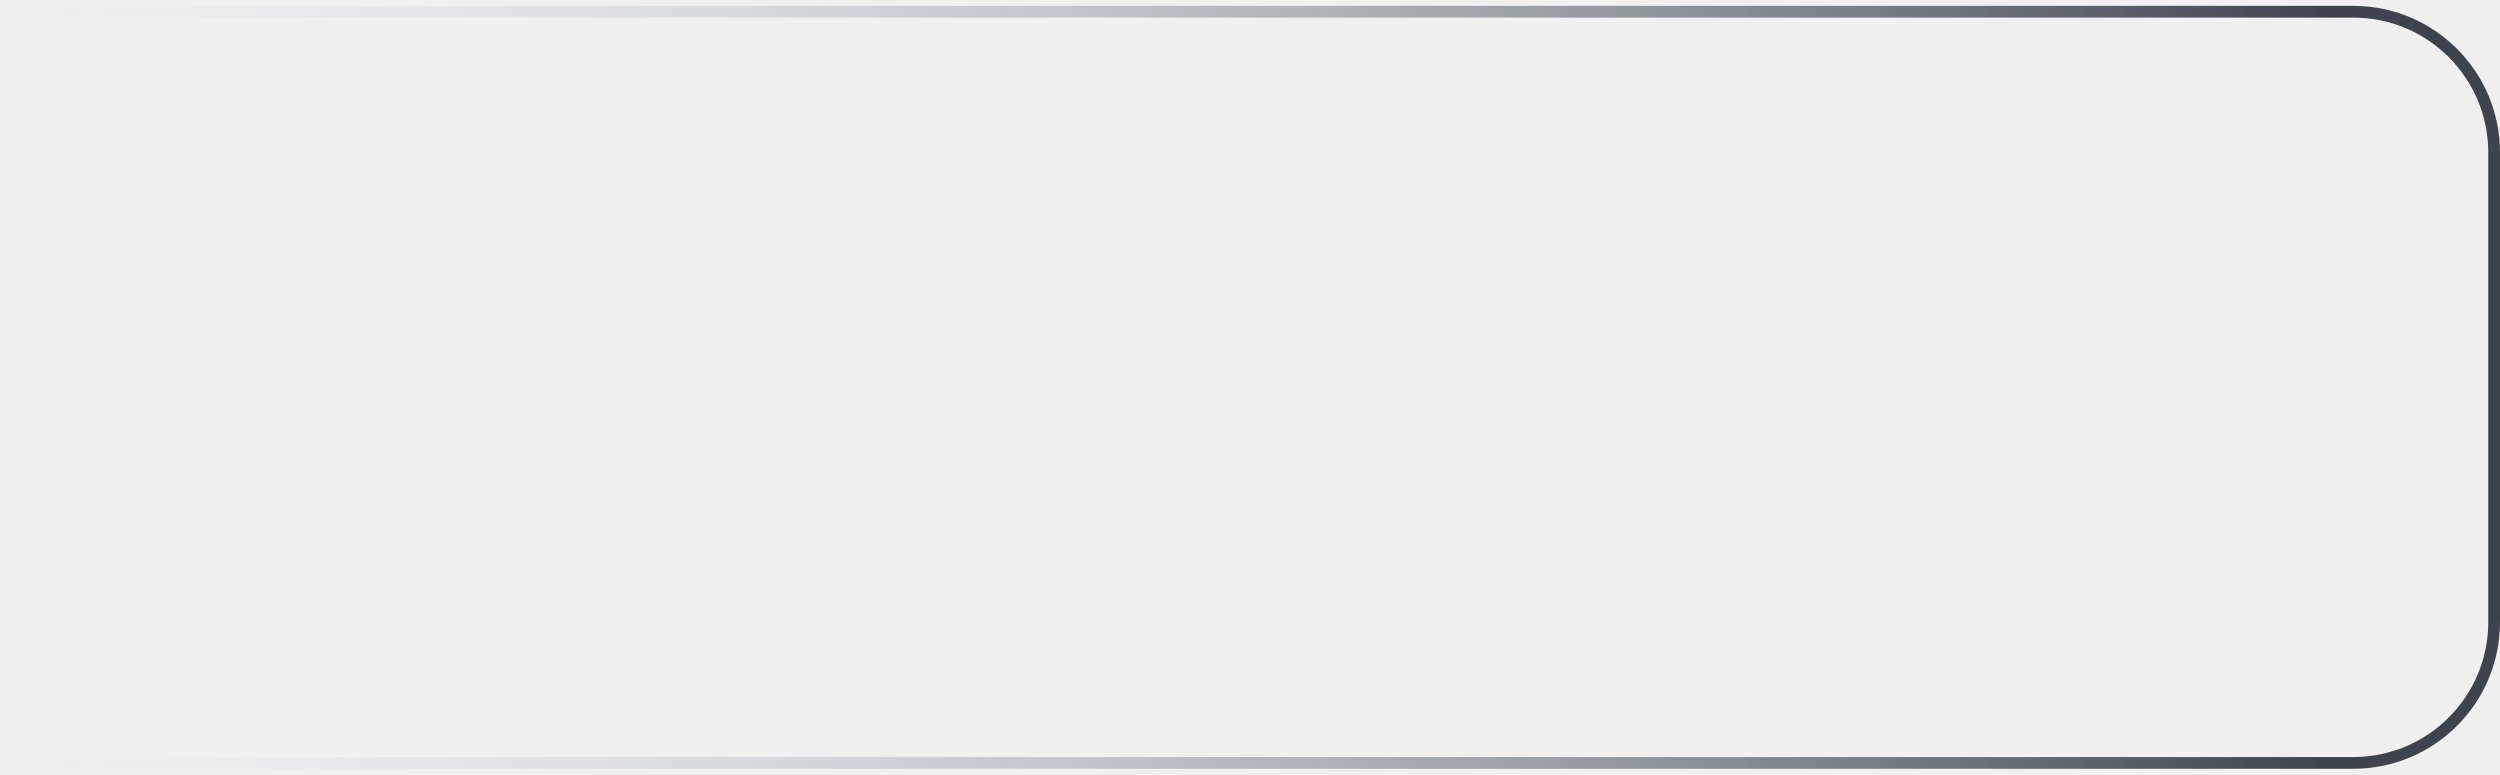
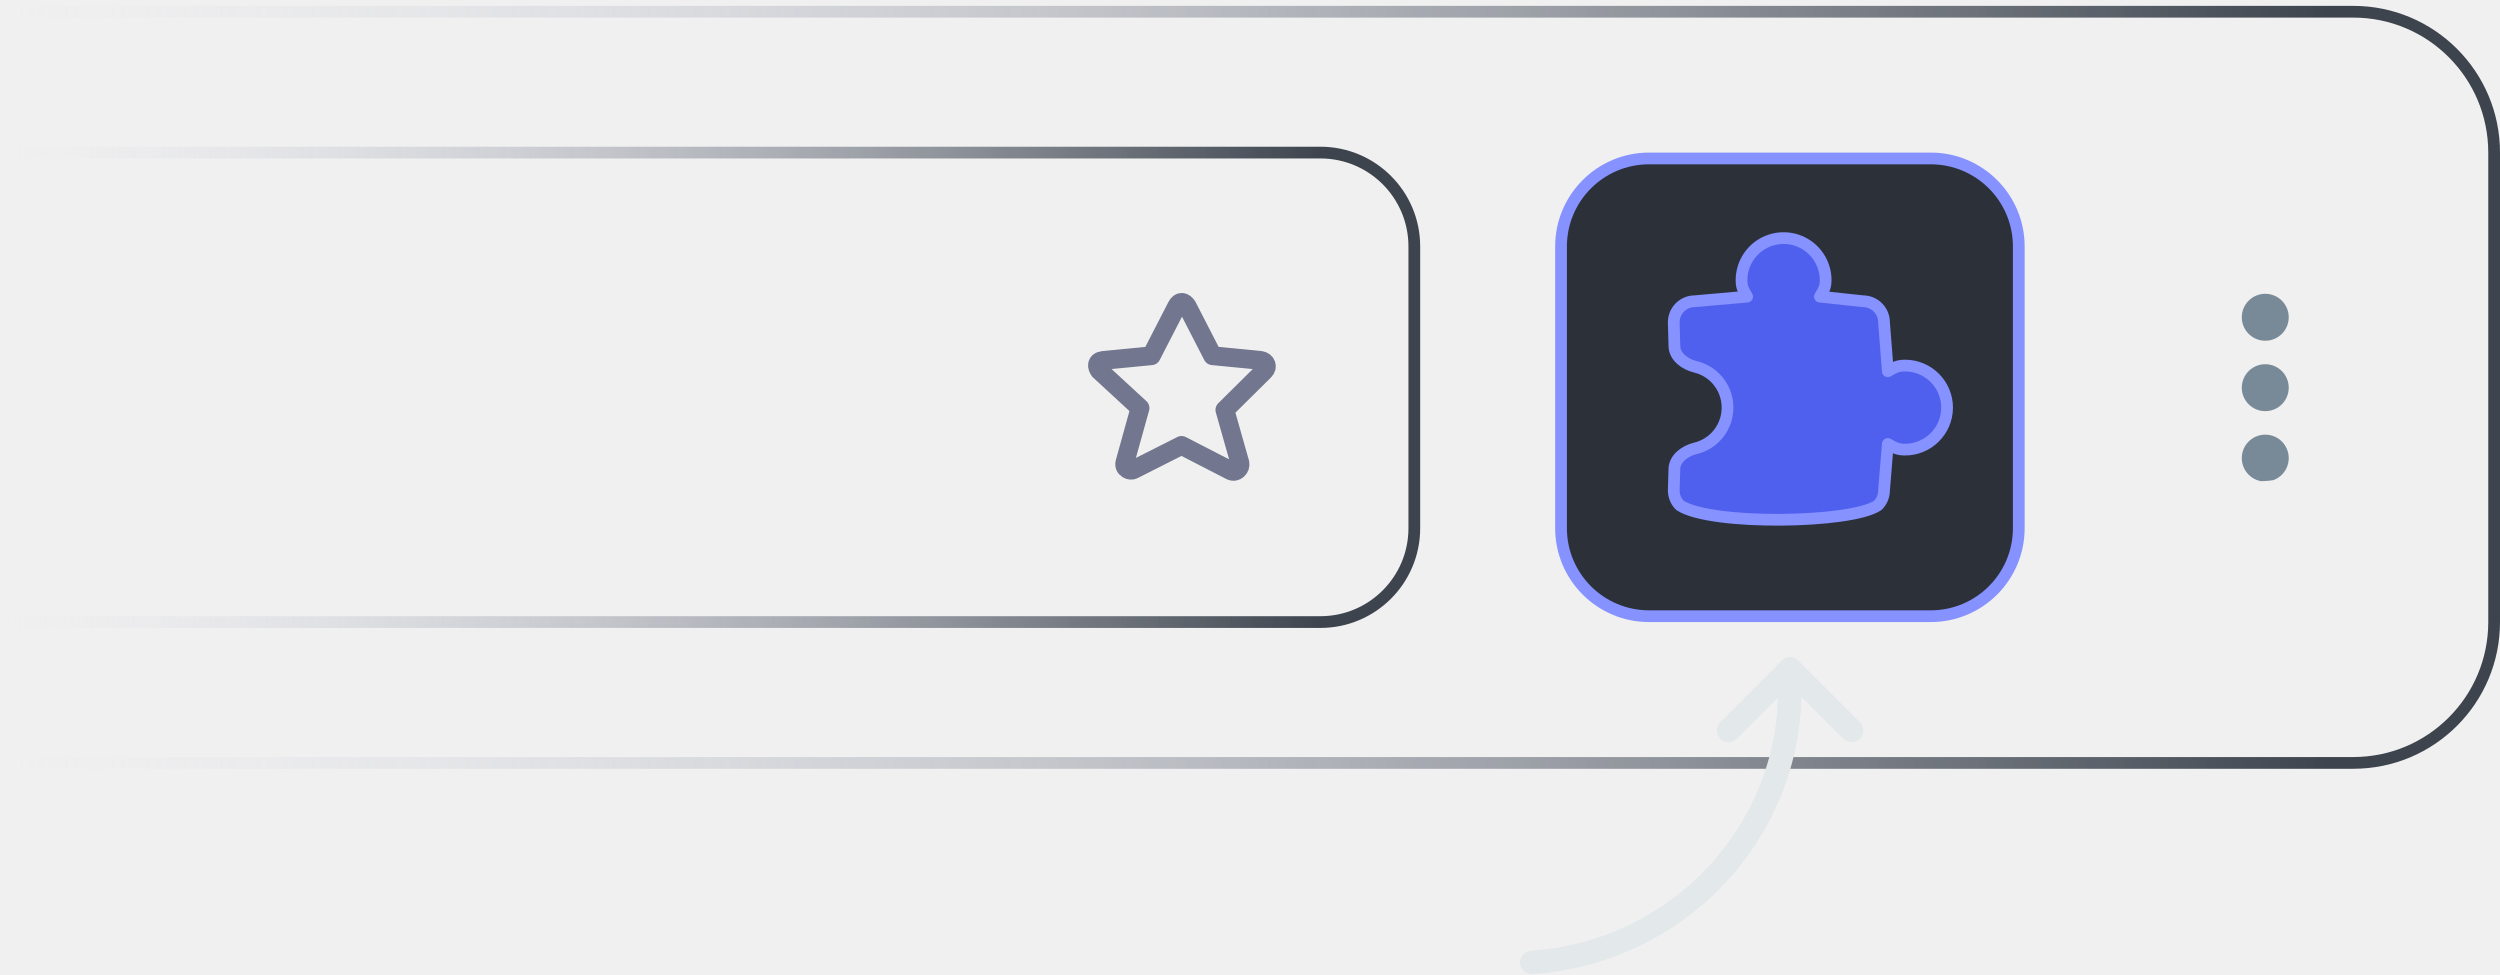
- <svg xmlns="http://www.w3.org/2000/svg" width="213" height="66" viewBox="0 0 213 66" fill="none">
-   <path d="M.5 1h200c6.627 0 12 5.373 12 12v40c0 6.627-5.373 12-12 12H.5" stroke="url(#paint0_linear_22990_160376)" />
+ <svg xmlns="http://www.w3.org/2000/svg" width="213" height="83" fill="none">
+   <path d="M.5 13h112a8 8 0 0 1 8 8v24a8 8 0 0 1-8 8H.5" stroke="url(#a)" />
+   <path d="M.5 1h200c6.627 0 12 5.373 12 12v40c0 6.627-5.373 12-12 12H.5" stroke="url(#b)" />
+   <path d="m101.147 26.09 2.168 4.219 4.097.398c.481.08.642.557.321.875l-3.374 3.343 1.286 4.536c.08.398-.322.876-.804.637l-4.176-2.15-4.097 2.07c-.24.16-.883-.08-.722-.637l1.285-4.615-3.454-3.184c-.24-.318-.321-.796.321-.875l4.097-.398 2.168-4.218c.241-.478.643-.398.884 0Z" stroke="#72768E" stroke-width="1.6" stroke-linecap="round" stroke-linejoin="round" />
+   <rect x="133" y="13.5" width="39" height="39" rx="7.5" fill="#2C3139" stroke="#8692FF" />
+   <path d="M165.892 34.727a3.583 3.583 0 0 0-3.584-3.58c-.628.001-.921.168-1.465.482l-.325-4.171a1.791 1.791 0 0 0-1.792-1.792l-3.67-.394c.315-.545.488-.768.489-1.398a3.584 3.584 0 0 0-5.376-3.107 3.583 3.583 0 0 0-1.79 3.107c.001.63.162.853.478 1.398l-4.462.394a1.792 1.792 0 0 0-1.791 1.792l.055 2.043c.025.9.908 1.54 1.783 1.75a3.585 3.585 0 0 1 1.694.943 3.583 3.583 0 0 1 0 5.067 3.585 3.585 0 0 1-1.694.942c-.876.211-1.759.85-1.785 1.75l-.053 1.836c0 .475.188.93.524 1.267 2.611 1.726 14.605 1.551 16.865 0 .336-.336.525-.792.525-1.267l.325-3.962c.544.315.837.48 1.465.48a3.584 3.584 0 0 0 3.584-3.58Z" fill="#5060EE" stroke="#8692FF" stroke-width="1" stroke-linecap="round" stroke-linejoin="round" />
+   <g clip-path="url(#c)" fill="#788A98">
+     <circle cx="193" cy="27.031" r="2" transform="rotate(90 193 27.031)" />
+     <circle cx="193" cy="33.031" r="2" transform="rotate(90 193 33.031)" />
+     <circle cx="193" cy="39.031" r="2" transform="rotate(90 193 39.031)" />
+   </g>
+   <path d="M152.491 57c.02.392 0 1.333 0 1.727.042 12.252-9.579 22.434-21.991 23.273" stroke="#E3E8EA" stroke-width="2" stroke-linecap="round" stroke-linejoin="round" />
+   <path d="M147.283 62.233 152.517 57l5.233 5.233" stroke="#E3E8EA" stroke-width="2" stroke-linecap="round" stroke-linejoin="round" />
  <defs>
-     <linearGradient id="paint0_linear_22990_160376" x1="198.408" y1="33" x2="0.5" y2="33" gradientUnits="userSpaceOnUse">
+     <linearGradient id="a" x1="112.523" y1="33" x2=".5" y2="33" gradientUnits="userSpaceOnUse">
      <stop stop-color="#3D444D" />
      <stop offset="1" stop-color="#D1D3E3" stop-opacity="0" />
    </linearGradient>
+     <linearGradient id="b" x1="198.408" y1="33" x2=".5" y2="33" gradientUnits="userSpaceOnUse">
+       <stop stop-color="#3D444D" />
+       <stop offset="1" stop-color="#D1D3E3" stop-opacity="0" />
+     </linearGradient>
+     <clipPath id="c">
+       <rect x="200.5" y="41" width="16" height="16" rx="8" transform="rotate(-180 200.5 41)" fill="#fff" />
+     </clipPath>
  </defs>
</svg>
